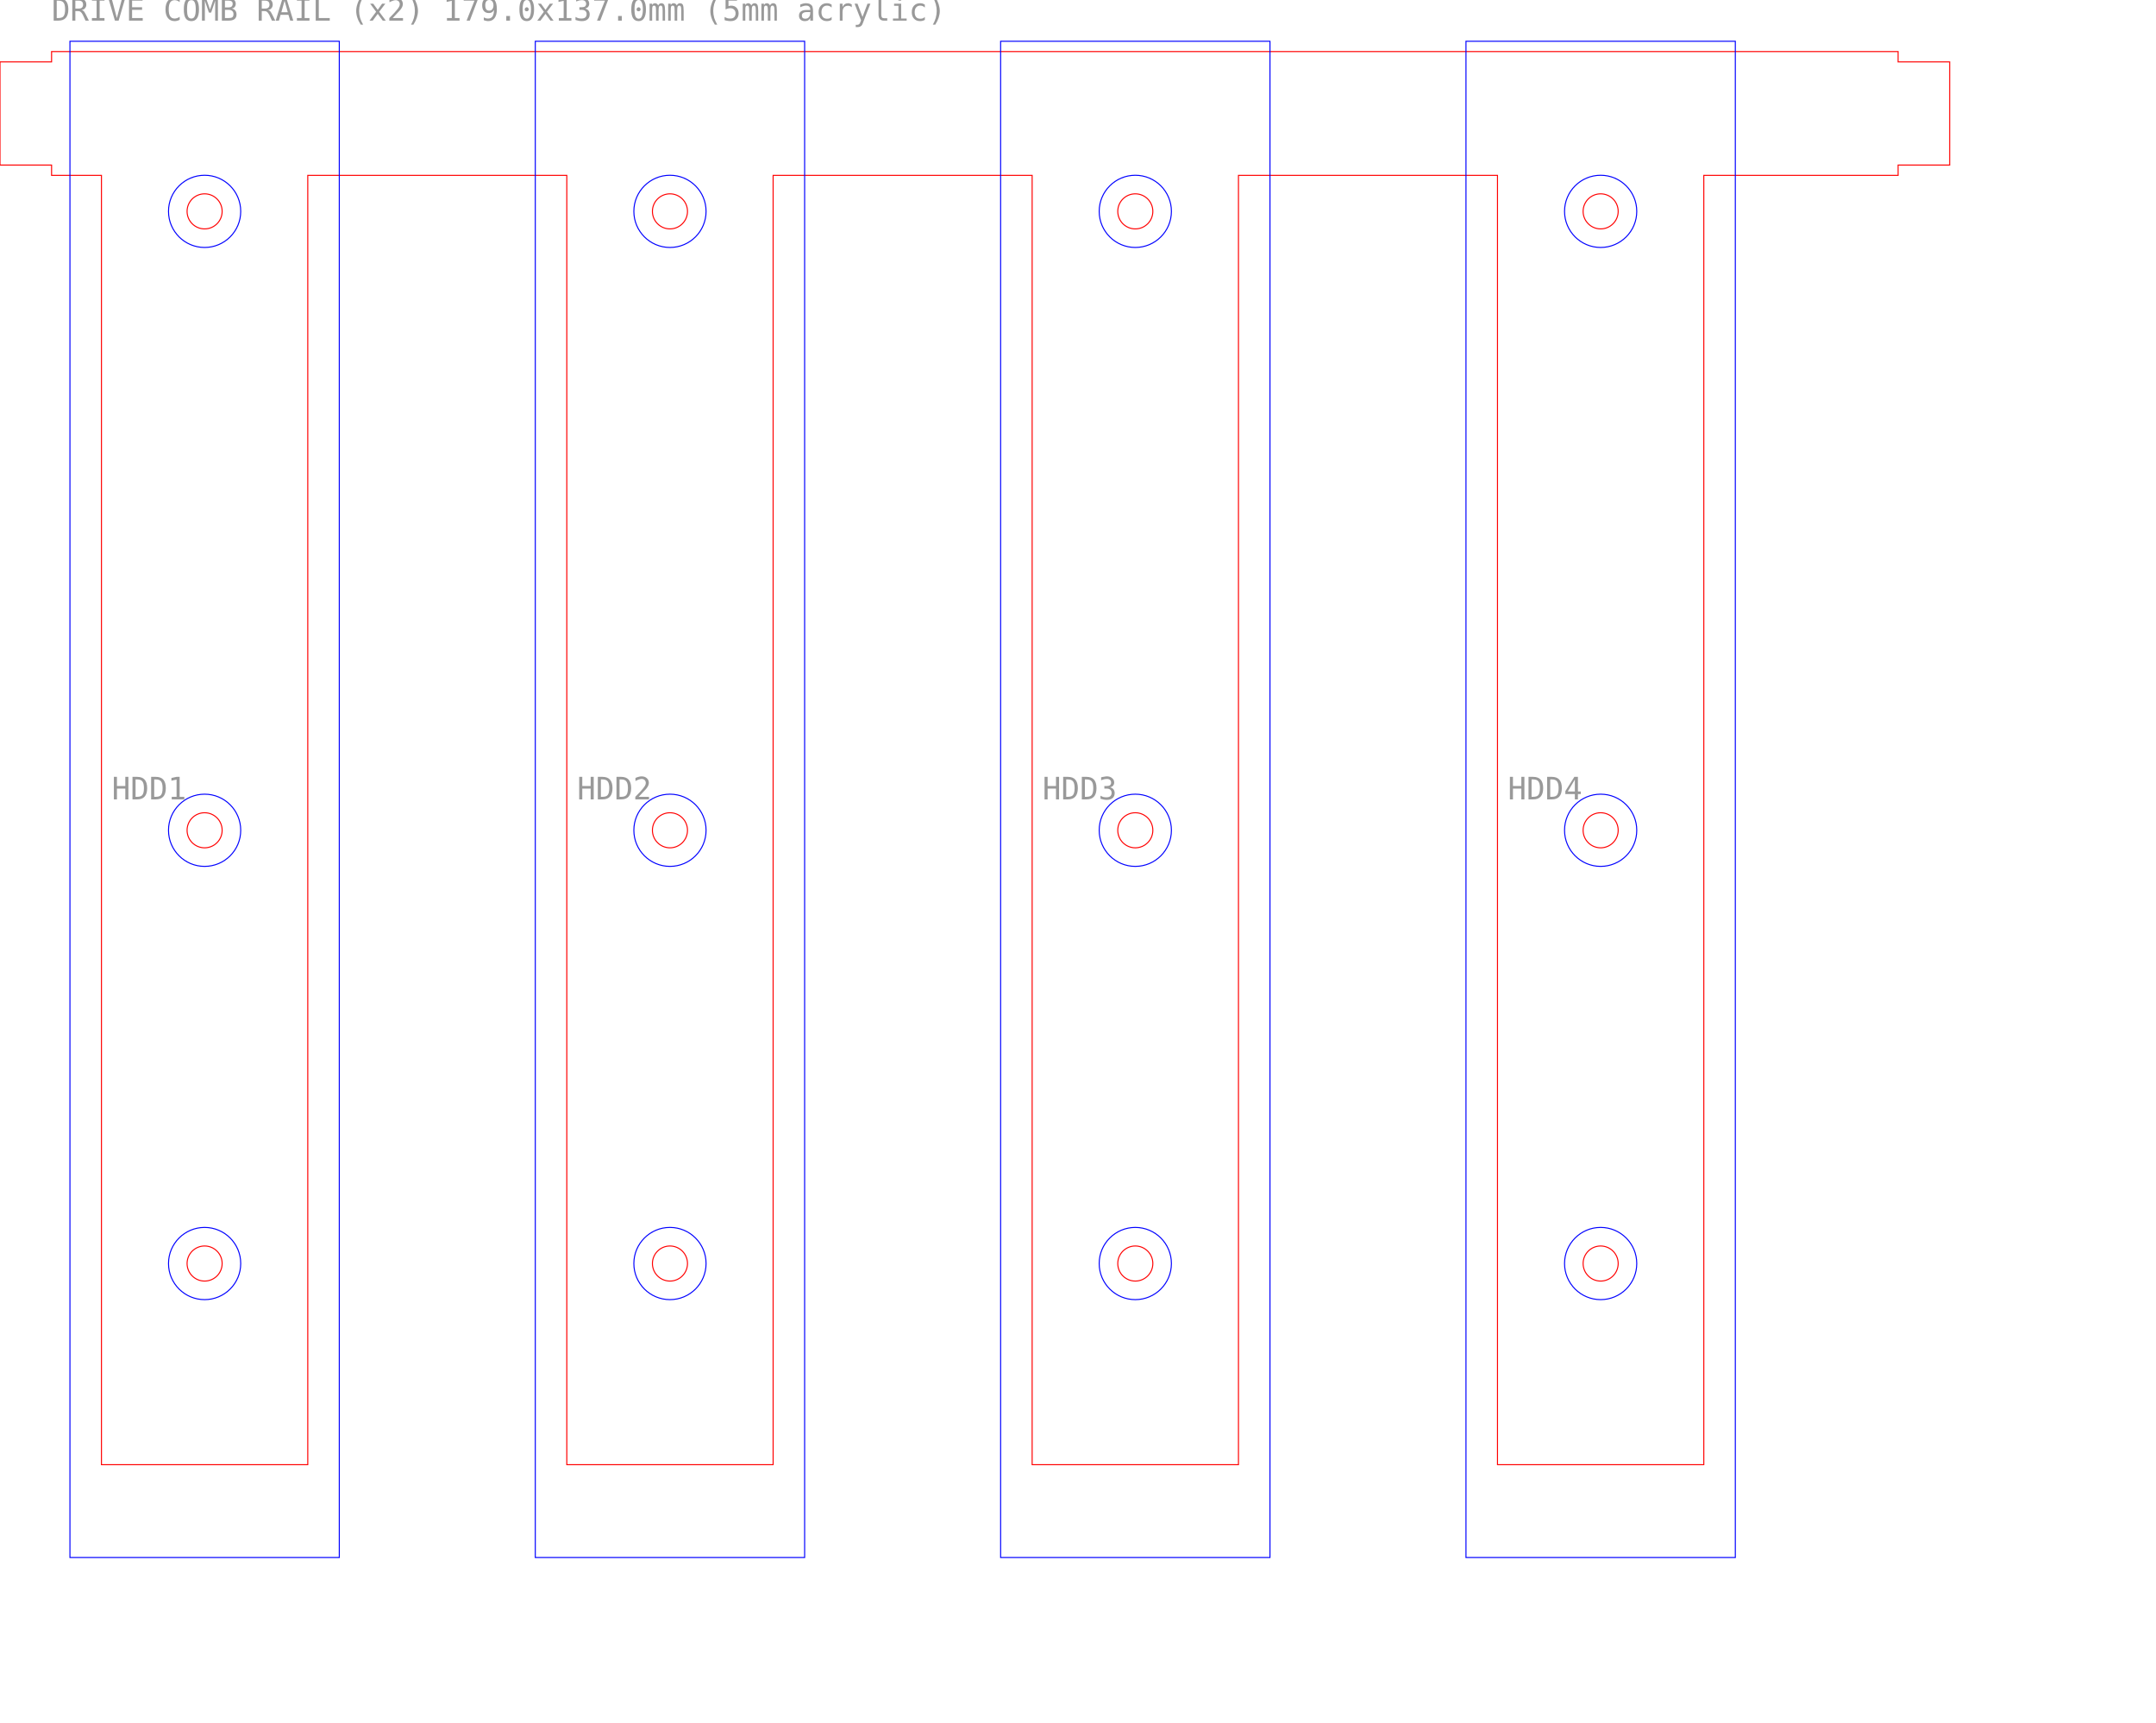
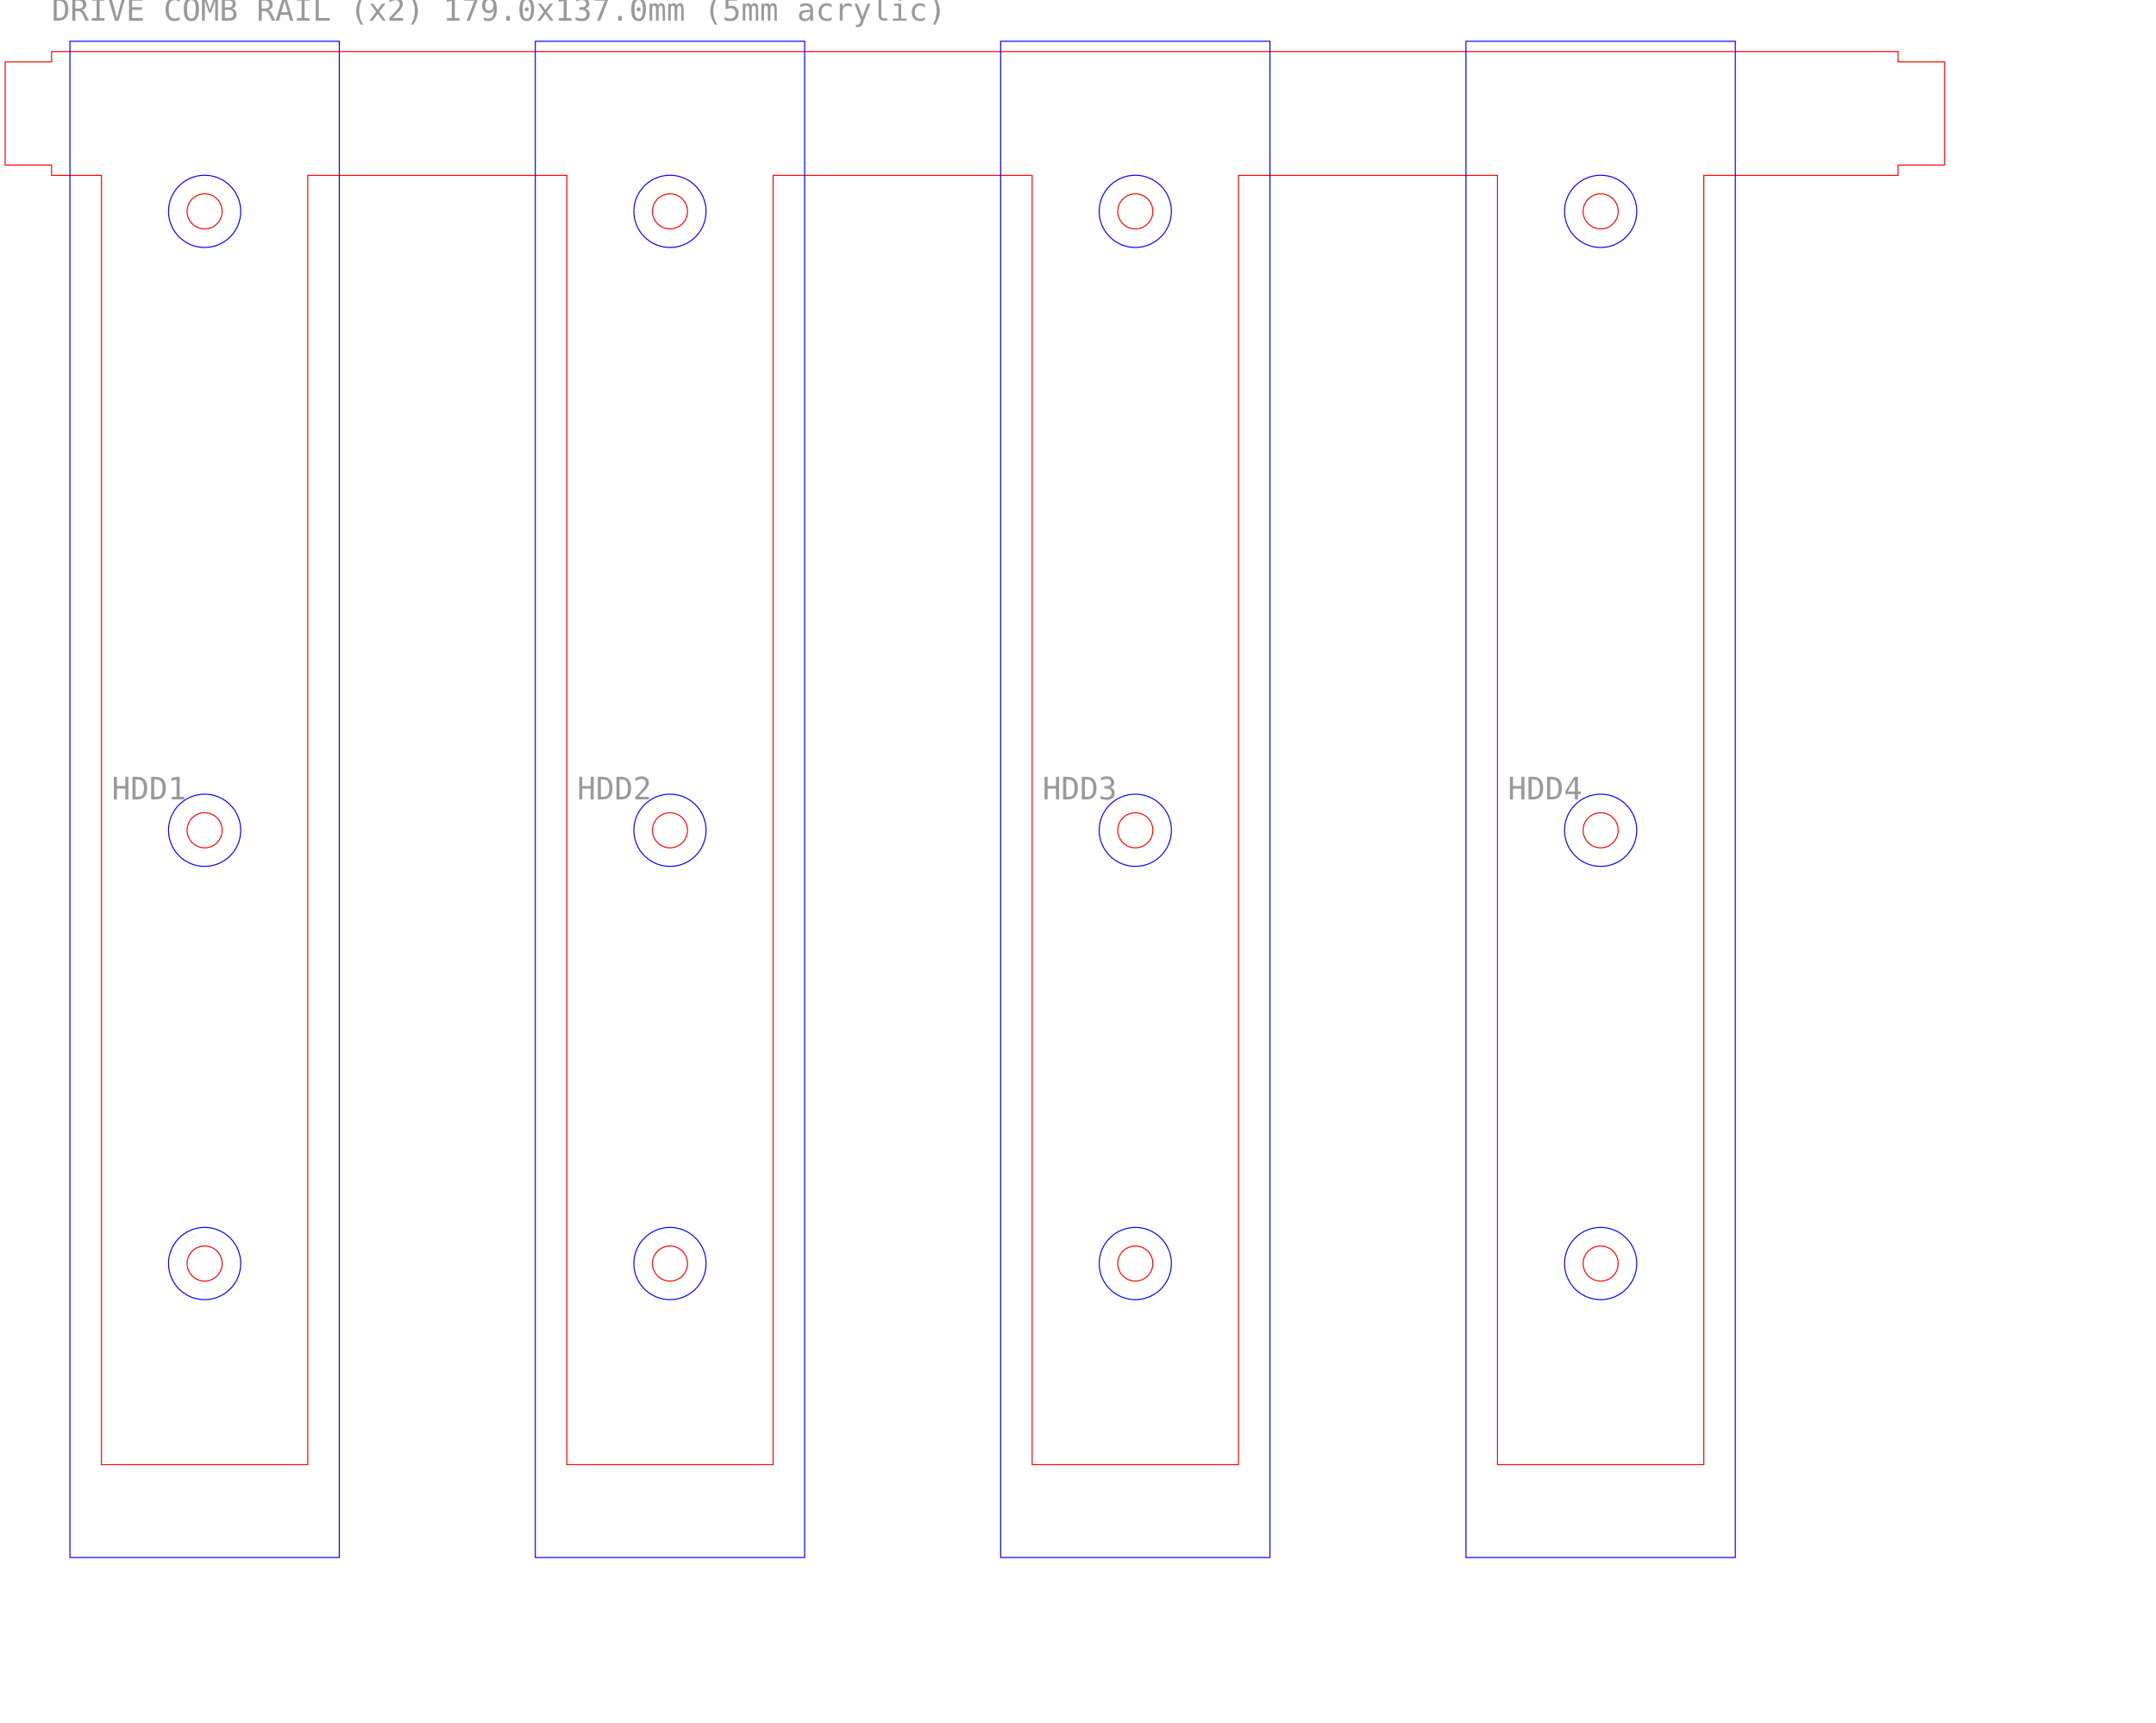
<svg xmlns="http://www.w3.org/2000/svg" width="209mm" height="166.99mm" viewBox="0 0 209 166.99">
  <text x="5" y="2" font-size="3" fill="#999" font-family="monospace">DRIVE COMB RAIL (x2) 179.0x137.0mm (5mm acrylic)</text>
-   <path d="M 5,5 L 184,5 L 184,6 L 189,6 L 189,16 L 184,16 L 184,17 L 165.165,17 L 165.165,141.99 L 145.165,141.99 L 145.165,17 L 120.055,17 L 120.055,141.99 L 100.055,141.99 L 100.055,17 L 74.945,17 L 74.945,141.99 L 54.945,141.99 L 54.945,17 L 29.835,17 L 29.835,141.99 L 9.835,141.99 L 9.835,17 L 5,17 L 5,16 L 0,16 L 0,6 L 5,6 Z" fill="none" stroke="#ff0000" stroke-width="0.1" />
+   <path d="M 5,5 L 184,5 L 184,6 L 188.5,6 L 188.5,16 L 184,16 L 184,17 L 165.165,17 L 165.165,141.99 L 145.165,141.99 L 145.165,17 L 120.055,17 L 120.055,141.99 L 100.055,141.99 L 100.055,17 L 74.945,17 L 74.945,141.99 L 54.945,141.99 L 54.945,17 L 29.835,17 L 29.835,141.99 L 9.835,141.99 L 9.835,17 L 5,17 L 5,16 L 0.5,16 L 0.5,6 L 5,6 Z" fill="none" stroke="#ff0000" stroke-width="0.1" />
  <circle cx="19.835" cy="122.49" r="1.7" fill="none" stroke="#ff0000" stroke-width="0.1" />
  <circle cx="19.835" cy="122.49" r="3.5" fill="none" stroke="#0000ff" stroke-width="0.1" />
  <circle cx="19.835" cy="80.49" r="1.7" fill="none" stroke="#ff0000" stroke-width="0.1" />
  <circle cx="19.835" cy="80.49" r="3.5" fill="none" stroke="#0000ff" stroke-width="0.1" />
  <circle cx="19.835" cy="20.49" r="1.7" fill="none" stroke="#ff0000" stroke-width="0.1" />
  <circle cx="19.835" cy="20.49" r="3.5" fill="none" stroke="#0000ff" stroke-width="0.1" />
  <circle cx="64.945" cy="122.49" r="1.7" fill="none" stroke="#ff0000" stroke-width="0.1" />
  <circle cx="64.945" cy="122.49" r="3.5" fill="none" stroke="#0000ff" stroke-width="0.1" />
  <circle cx="64.945" cy="80.49" r="1.7" fill="none" stroke="#ff0000" stroke-width="0.1" />
  <circle cx="64.945" cy="80.49" r="3.5" fill="none" stroke="#0000ff" stroke-width="0.1" />
  <circle cx="64.945" cy="20.49" r="1.7" fill="none" stroke="#ff0000" stroke-width="0.1" />
  <circle cx="64.945" cy="20.49" r="3.5" fill="none" stroke="#0000ff" stroke-width="0.1" />
  <circle cx="110.055" cy="122.49" r="1.7" fill="none" stroke="#ff0000" stroke-width="0.1" />
  <circle cx="110.055" cy="122.49" r="3.5" fill="none" stroke="#0000ff" stroke-width="0.1" />
  <circle cx="110.055" cy="80.49" r="1.7" fill="none" stroke="#ff0000" stroke-width="0.1" />
  <circle cx="110.055" cy="80.49" r="3.5" fill="none" stroke="#0000ff" stroke-width="0.1" />
  <circle cx="110.055" cy="20.49" r="1.7" fill="none" stroke="#ff0000" stroke-width="0.1" />
  <circle cx="110.055" cy="20.49" r="3.5" fill="none" stroke="#0000ff" stroke-width="0.1" />
  <circle cx="155.165" cy="122.49" r="1.7" fill="none" stroke="#ff0000" stroke-width="0.1" />
  <circle cx="155.165" cy="122.49" r="3.5" fill="none" stroke="#0000ff" stroke-width="0.1" />
  <circle cx="155.165" cy="80.49" r="1.7" fill="none" stroke="#ff0000" stroke-width="0.1" />
  <circle cx="155.165" cy="80.49" r="3.5" fill="none" stroke="#0000ff" stroke-width="0.1" />
  <circle cx="155.165" cy="20.49" r="1.7" fill="none" stroke="#ff0000" stroke-width="0.1" />
  <circle cx="155.165" cy="20.49" r="3.5" fill="none" stroke="#0000ff" stroke-width="0.1" />
  <rect x="6.78" y="4" width="26.11" height="146.99" fill="none" stroke="#0000ff" stroke-width="0.1" />
  <text x="10.835" y="77.495" font-size="3" fill="#999" font-family="monospace">HDD1</text>
  <rect x="51.89" y="4" width="26.11" height="146.99" fill="none" stroke="#0000ff" stroke-width="0.1" />
  <text x="55.945" y="77.495" font-size="3" fill="#999" font-family="monospace">HDD2</text>
  <rect x="97" y="4" width="26.11" height="146.99" fill="none" stroke="#0000ff" stroke-width="0.1" />
  <text x="101.055" y="77.495" font-size="3" fill="#999" font-family="monospace">HDD3</text>
  <rect x="142.11" y="4" width="26.11" height="146.99" fill="none" stroke="#0000ff" stroke-width="0.1" />
  <text x="146.165" y="77.495" font-size="3" fill="#999" font-family="monospace">HDD4</text>
</svg>
